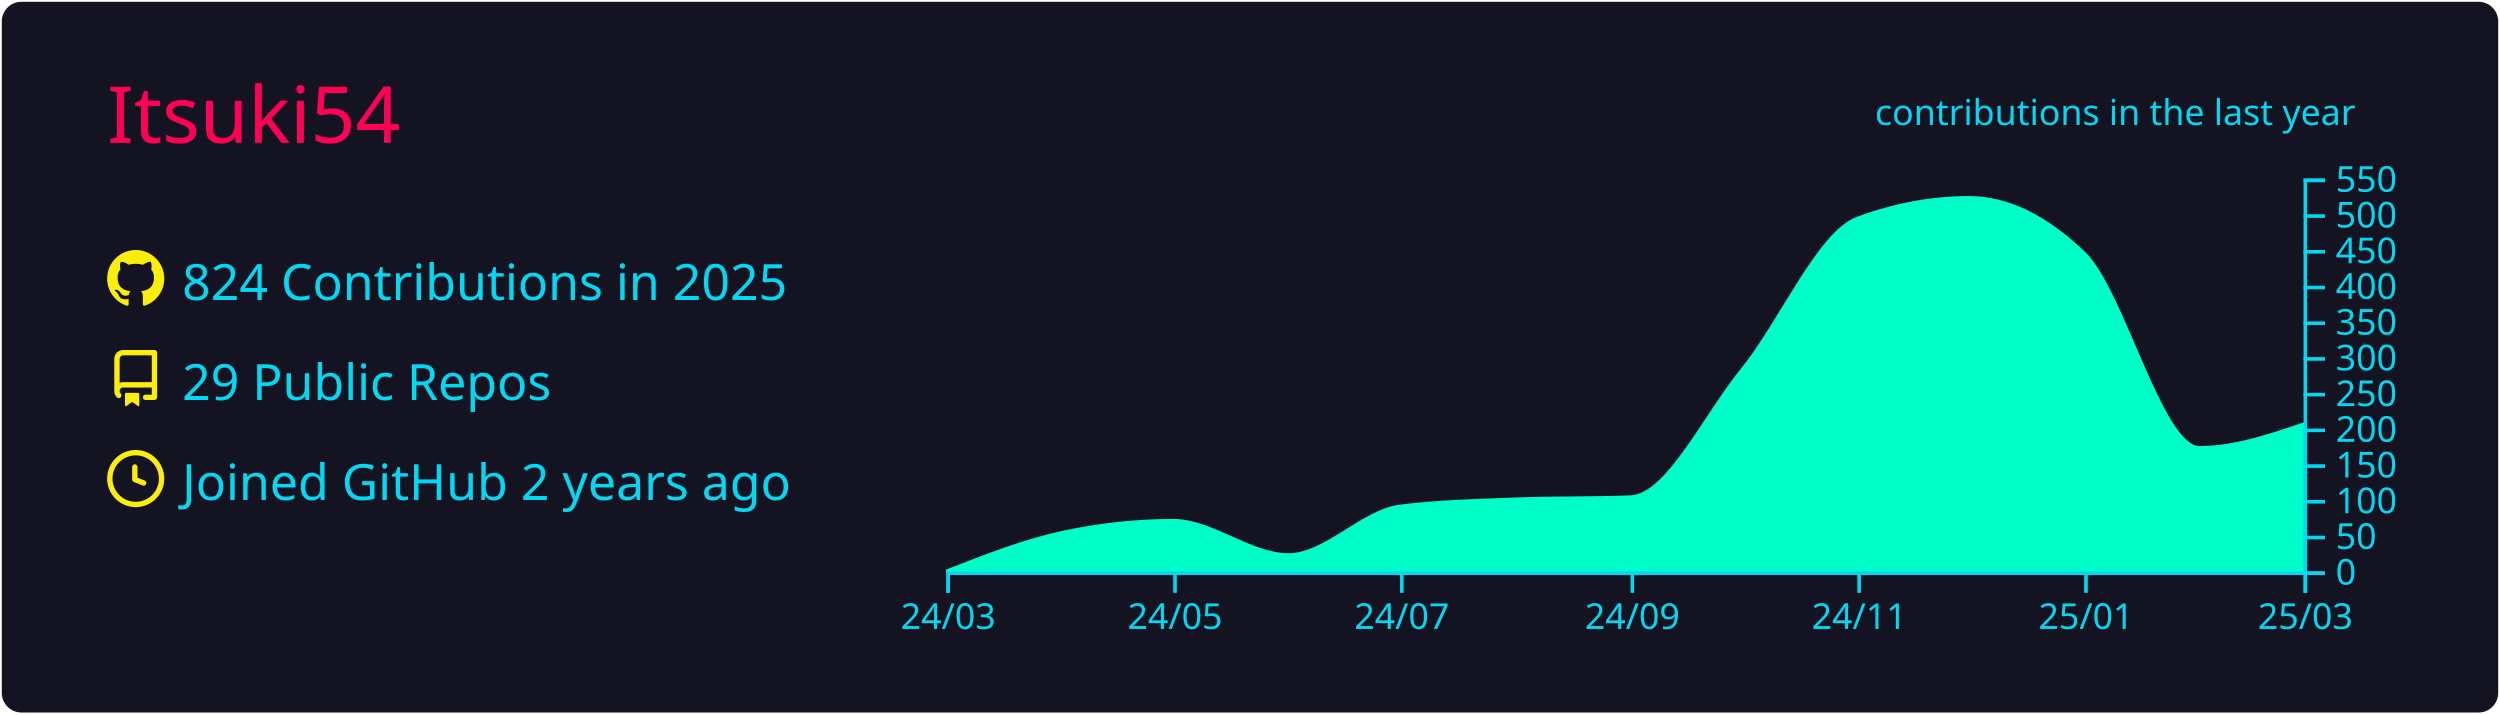
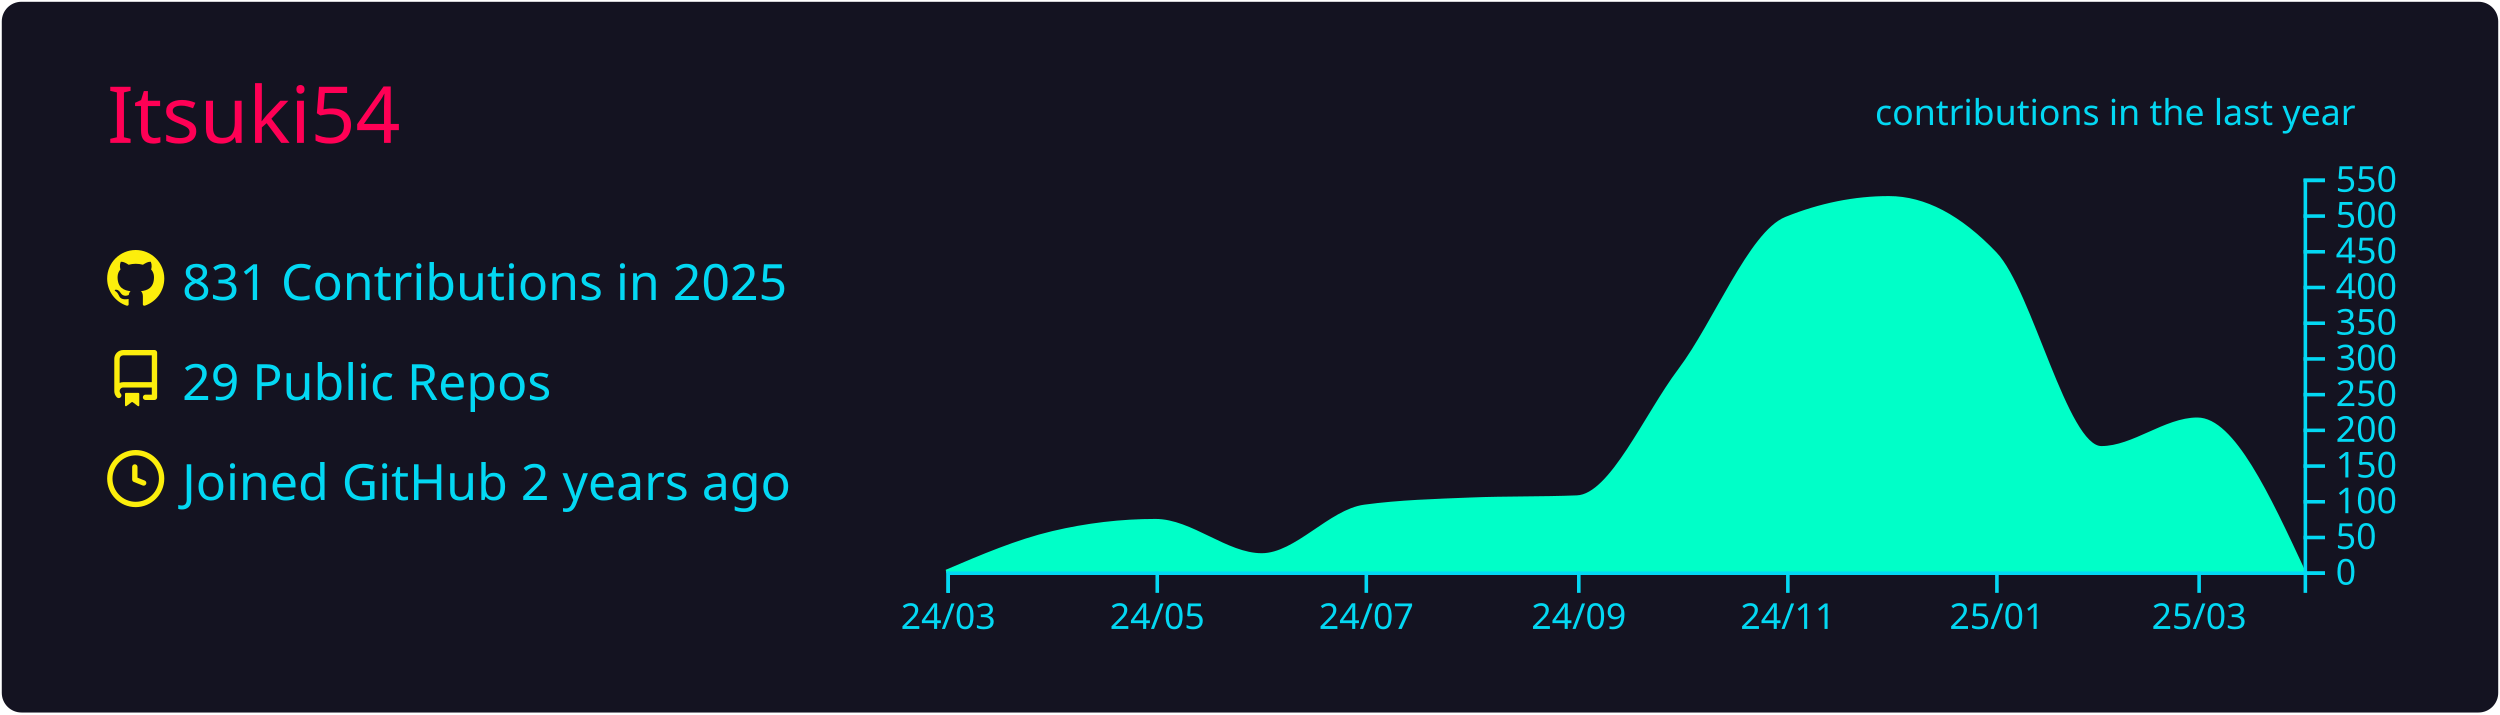
<svg xmlns="http://www.w3.org/2000/svg" width="700" height="200" viewBox="0 0 700 200">
  <style>* {
          font-family: 'Segoe UI', Ubuntu, "Helvetica Neue", Sans-Serif
        }</style>
  <rect x="1" y="1" rx="5" ry="5" height="99%" width="99.714%" stroke="#141321" stroke-width="1" fill="#141321" stroke-opacity="1" />
  <text x="30" y="40" style="font-size: 22px; fill: #ff0055;">Itsuki54</text>
  <g transform="translate(0,40)">
    <g transform="translate(30,30)">
      <g transform="translate(0,0)" width="14" height="14" fill="#fcee0c">
        <path fill-rule="evenodd" d="M8 0C3.58 0 0 3.58 0 8c0 3.54 2.29 6.53 5.47 7.59.4.07.55-.17.55-.38 0-.19-.01-.82-.01-1.49-2.01.37-2.53-.49-2.69-.94-.09-.23-.48-.94-.82-1.13-.28-.15-.68-.52-.01-.53.63-.01 1.08.58 1.23.82.72 1.21 1.87.87 2.33.66.07-.52.28-.87.51-1.07-1.78-.2-3.64-.89-3.64-3.95 0-.87.31-1.59.82-2.15-.08-.2-.36-1.02.08-2.12 0 0 .67-.21 2.2.82.64-.18 1.32-.27 2-.27.68 0 1.36.09 2 .27 1.53-1.04 2.2-.82 2.2-.82.44 1.1.16 1.92.08 2.12.51.56.82 1.27.82 2.15 0 3.07-1.87 3.75-3.65 3.95.29.25.54.73.54 1.48 0 1.07-.01 1.93-.01 2.2 0 .21.15.46.55.38A8.013 8.013 0 0016 8c0-4.42-3.58-8-8-8z" />
      </g>
      <g transform="translate(0,28)" width="14" height="14" fill="#fcee0c">
        <path fill-rule="evenodd" d="M2 2.5A2.5 2.5 0 014.5 0h8.75a.75.75 0 01.75.75v12.5a.75.75 0 01-.75.75h-2.5a.75.75 0 110-1.5h1.75v-2h-8a1 1 0 00-.714 1.7.75.75 0 01-1.072 1.05A2.495 2.495 0 012 11.5v-9zm10.5-1V9h-8c-.356 0-.694.074-1 .208V2.5a1 1 0 011-1h8zM5 12.25v3.25a.25.25 0 00.4.2l1.45-1.087a.25.25 0 01.3 0L8.6 15.7a.25.25 0 00.4-.2v-3.25a.25.25 0 00-.25-.25h-3.5a.25.25 0 00-.25.25z" />
      </g>
      <g transform="translate(0,56)" width="14" height="14" fill="#fcee0c">
        <path fill-rule="evenodd" d="M1.5 8a6.5 6.5 0 1113 0 6.5 6.5 0 01-13 0zM8 0a8 8 0 100 16A8 8 0 008 0zm.5 4.75a.75.75 0 00-1.5 0v3.5a.75.75 0 00.471.696l2.5 1a.75.75 0 00.557-1.392L8.5 7.742V4.75z" />
      </g>
-       <text x="21" y="14" style="fill: #03d8f3; font-size: 14px;">824 Contributions in 2025</text>
+       <text x="21" y="14" style="fill: #03d8f3; font-size: 14px;">831 Contributions in 2025</text>
      <text x="21" y="42" style="fill: #03d8f3; font-size: 14px;">29 Public Repos</text>
      <text x="21" y="70" style="fill: #03d8f3; font-size: 14px;">Joined GitHub 2 years ago</text>
    </g>
    <g color="#00ffc8" transform="translate(295,10)">
-       <path transform="translate(-30,0)" stroke="#00ffc8" fill="#00ffc8" opacity="1" d="M0,110C10.758,105.771,21.516,101.542,32.274,99.2C42.685,96.933,53.096,95.8,63.507,95.8C74.265,95.8,85.023,105.4,95.781,105.4C106.192,105.4,116.603,93.09,127.014,91.8C137.772,90.467,148.53,90.2,159.288,89.8C170.046,89.4,180.804,89.6,191.562,89.2C201.973,88.813,212.384,66.357,222.795,53.6C233.553,40.418,244.311,15.196,255.068,11.2C265.479,7.333,275.89,5.4,286.301,5.4C297.059,5.4,307.817,10.6,318.575,21C329.333,31.4,340.091,75.4,350.849,75.4C360.566,75.4,370.283,72.1,380,68.8L380,110C370.283,110,360.566,110,350.849,110C340.091,110,329.333,110,318.575,110C307.817,110,297.059,110,286.301,110C275.89,110,265.479,110,255.068,110C244.311,110,233.553,110,222.795,110C212.384,110,201.973,110,191.562,110C180.804,110,170.046,110,159.288,110C148.53,110,137.772,110,127.014,110C116.603,110,106.192,110,95.781,110C85.023,110,74.265,110,63.507,110C53.096,110,42.685,110,32.274,110C21.516,110,10.758,110,0,110Z" />
+       <path transform="translate(-30,0)" stroke="#00ffc8" fill="#00ffc8" opacity="1" d="M0,110C9.916,105.771,19.832,101.542,29.747,99.2C39.343,96.933,48.939,95.8,58.535,95.8C68.451,95.8,78.367,105.4,88.283,105.4C97.879,105.4,107.475,93.09,117.071,91.8C126.987,90.467,136.902,90.2,146.818,89.8C156.734,89.4,166.65,89.6,176.566,89.2C186.162,88.813,195.758,66.357,205.354,53.6C215.269,40.418,225.185,15.196,235.101,11.2C244.697,7.333,254.293,5.4,263.889,5.4C273.805,5.4,283.721,10.6,293.636,21C303.552,31.4,313.468,75.4,323.384,75.4C332.34,75.4,341.296,67.4,350.253,67.4C360.168,67.4,370.084,88.7,380,110L380,110C370.084,110,360.168,110,350.253,110C341.296,110,332.34,110,323.384,110C313.468,110,303.552,110,293.636,110C283.721,110,273.805,110,263.889,110C254.293,110,244.697,110,235.101,110C225.185,110,215.269,110,205.354,110C195.758,110,186.162,110,176.566,110C166.65,110,156.734,110,146.818,110C136.902,110,126.987,110,117.071,110C107.475,110,97.879,110,88.283,110C78.367,110,68.451,110,58.535,110C48.939,110,39.343,110,29.747,110C19.832,110,9.916,110,0,110Z" />
      <g color="#03d8f3" transform="translate(-30,110)" fill="none" font-size="10" font-family="sans-serif" text-anchor="middle">
        <path class="domain" stroke="currentColor" d="M0.5,6V0.5H380.5V6" />
        <g class="tick" opacity="1" transform="translate(0.5,0)">
          <line stroke="currentColor" y2="6" />
          <text fill="currentColor" y="9" dy="0.71em">24/03</text>
        </g>
-         <g class="tick" opacity="1" transform="translate(64.00685,0)">
+         <g class="tick" opacity="1" transform="translate(59.03535,0)">
          <line stroke="currentColor" y2="6" />
          <text fill="currentColor" y="9" dy="0.71em">24/05</text>
        </g>
-         <g class="tick" opacity="1" transform="translate(127.5137,0)">
+         <g class="tick" opacity="1" transform="translate(117.5707,0)">
          <line stroke="currentColor" y2="6" />
          <text fill="currentColor" y="9" dy="0.71em">24/07</text>
        </g>
-         <g class="tick" opacity="1" transform="translate(192.0616,0)">
+         <g class="tick" opacity="1" transform="translate(177.0657,0)">
          <line stroke="currentColor" y2="6" />
          <text fill="currentColor" y="9" dy="0.71em">24/09</text>
        </g>
-         <g class="tick" opacity="1" transform="translate(255.5685,0)">
+         <g class="tick" opacity="1" transform="translate(235.601,0)">
          <line stroke="currentColor" y2="6" />
          <text fill="currentColor" y="9" dy="0.71em">24/11</text>
        </g>
-         <g class="tick" opacity="1" transform="translate(319.0753,0)">
+         <g class="tick" opacity="1" transform="translate(294.1364,0)">
          <line stroke="currentColor" y2="6" />
          <text fill="currentColor" y="9" dy="0.71em">25/01</text>
        </g>
-         <g class="tick" opacity="1" transform="translate(380.5,0)">
+         <g class="tick" opacity="1" transform="translate(350.7525,0)">
          <line stroke="currentColor" y2="6" />
          <text fill="currentColor" y="9" dy="0.71em">25/03</text>
        </g>
      </g>
      <g color="#03d8f3" transform="translate(350,0)" fill="none" font-size="10" font-family="sans-serif" text-anchor="start">
        <path class="domain" stroke="currentColor" d="M6,110.5H0.5V0.5H6" />
        <g class="tick" opacity="1" transform="translate(0,110.5)">
          <line stroke="currentColor" x2="6" />
          <text fill="currentColor" x="9" dy="0.32em">0</text>
        </g>
        <g class="tick" opacity="1" transform="translate(0,100.5)">
          <line stroke="currentColor" x2="6" />
          <text fill="currentColor" x="9" dy="0.32em">50</text>
        </g>
        <g class="tick" opacity="1" transform="translate(0,90.5)">
          <line stroke="currentColor" x2="6" />
          <text fill="currentColor" x="9" dy="0.32em">100</text>
        </g>
        <g class="tick" opacity="1" transform="translate(0,80.5)">
          <line stroke="currentColor" x2="6" />
          <text fill="currentColor" x="9" dy="0.32em">150</text>
        </g>
        <g class="tick" opacity="1" transform="translate(0,70.5)">
          <line stroke="currentColor" x2="6" />
          <text fill="currentColor" x="9" dy="0.32em">200</text>
        </g>
        <g class="tick" opacity="1" transform="translate(0,60.5)">
          <line stroke="currentColor" x2="6" />
          <text fill="currentColor" x="9" dy="0.32em">250</text>
        </g>
        <g class="tick" opacity="1" transform="translate(0,50.5)">
          <line stroke="currentColor" x2="6" />
          <text fill="currentColor" x="9" dy="0.32em">300</text>
        </g>
        <g class="tick" opacity="1" transform="translate(0,40.5)">
          <line stroke="currentColor" x2="6" />
          <text fill="currentColor" x="9" dy="0.32em">350</text>
        </g>
        <g class="tick" opacity="1" transform="translate(0,30.5)">
          <line stroke="currentColor" x2="6" />
          <text fill="currentColor" x="9" dy="0.32em">400</text>
        </g>
        <g class="tick" opacity="1" transform="translate(0,20.5)">
          <line stroke="currentColor" x2="6" />
          <text fill="currentColor" x="9" dy="0.32em">450</text>
        </g>
        <g class="tick" opacity="1" transform="translate(0,10.5)">
          <line stroke="currentColor" x2="6" />
          <text fill="currentColor" x="9" dy="0.32em">500</text>
        </g>
        <g class="tick" opacity="1" transform="translate(0,0.5)">
          <line stroke="currentColor" x2="6" />
          <text fill="currentColor" x="9" dy="0.32em">550</text>
        </g>
      </g>
      <g>
        <text y="-15" x="230" style="fill: #03d8f3; font-size: 10px;">contributions in the last year</text>
      </g>
    </g>
  </g>
</svg>
